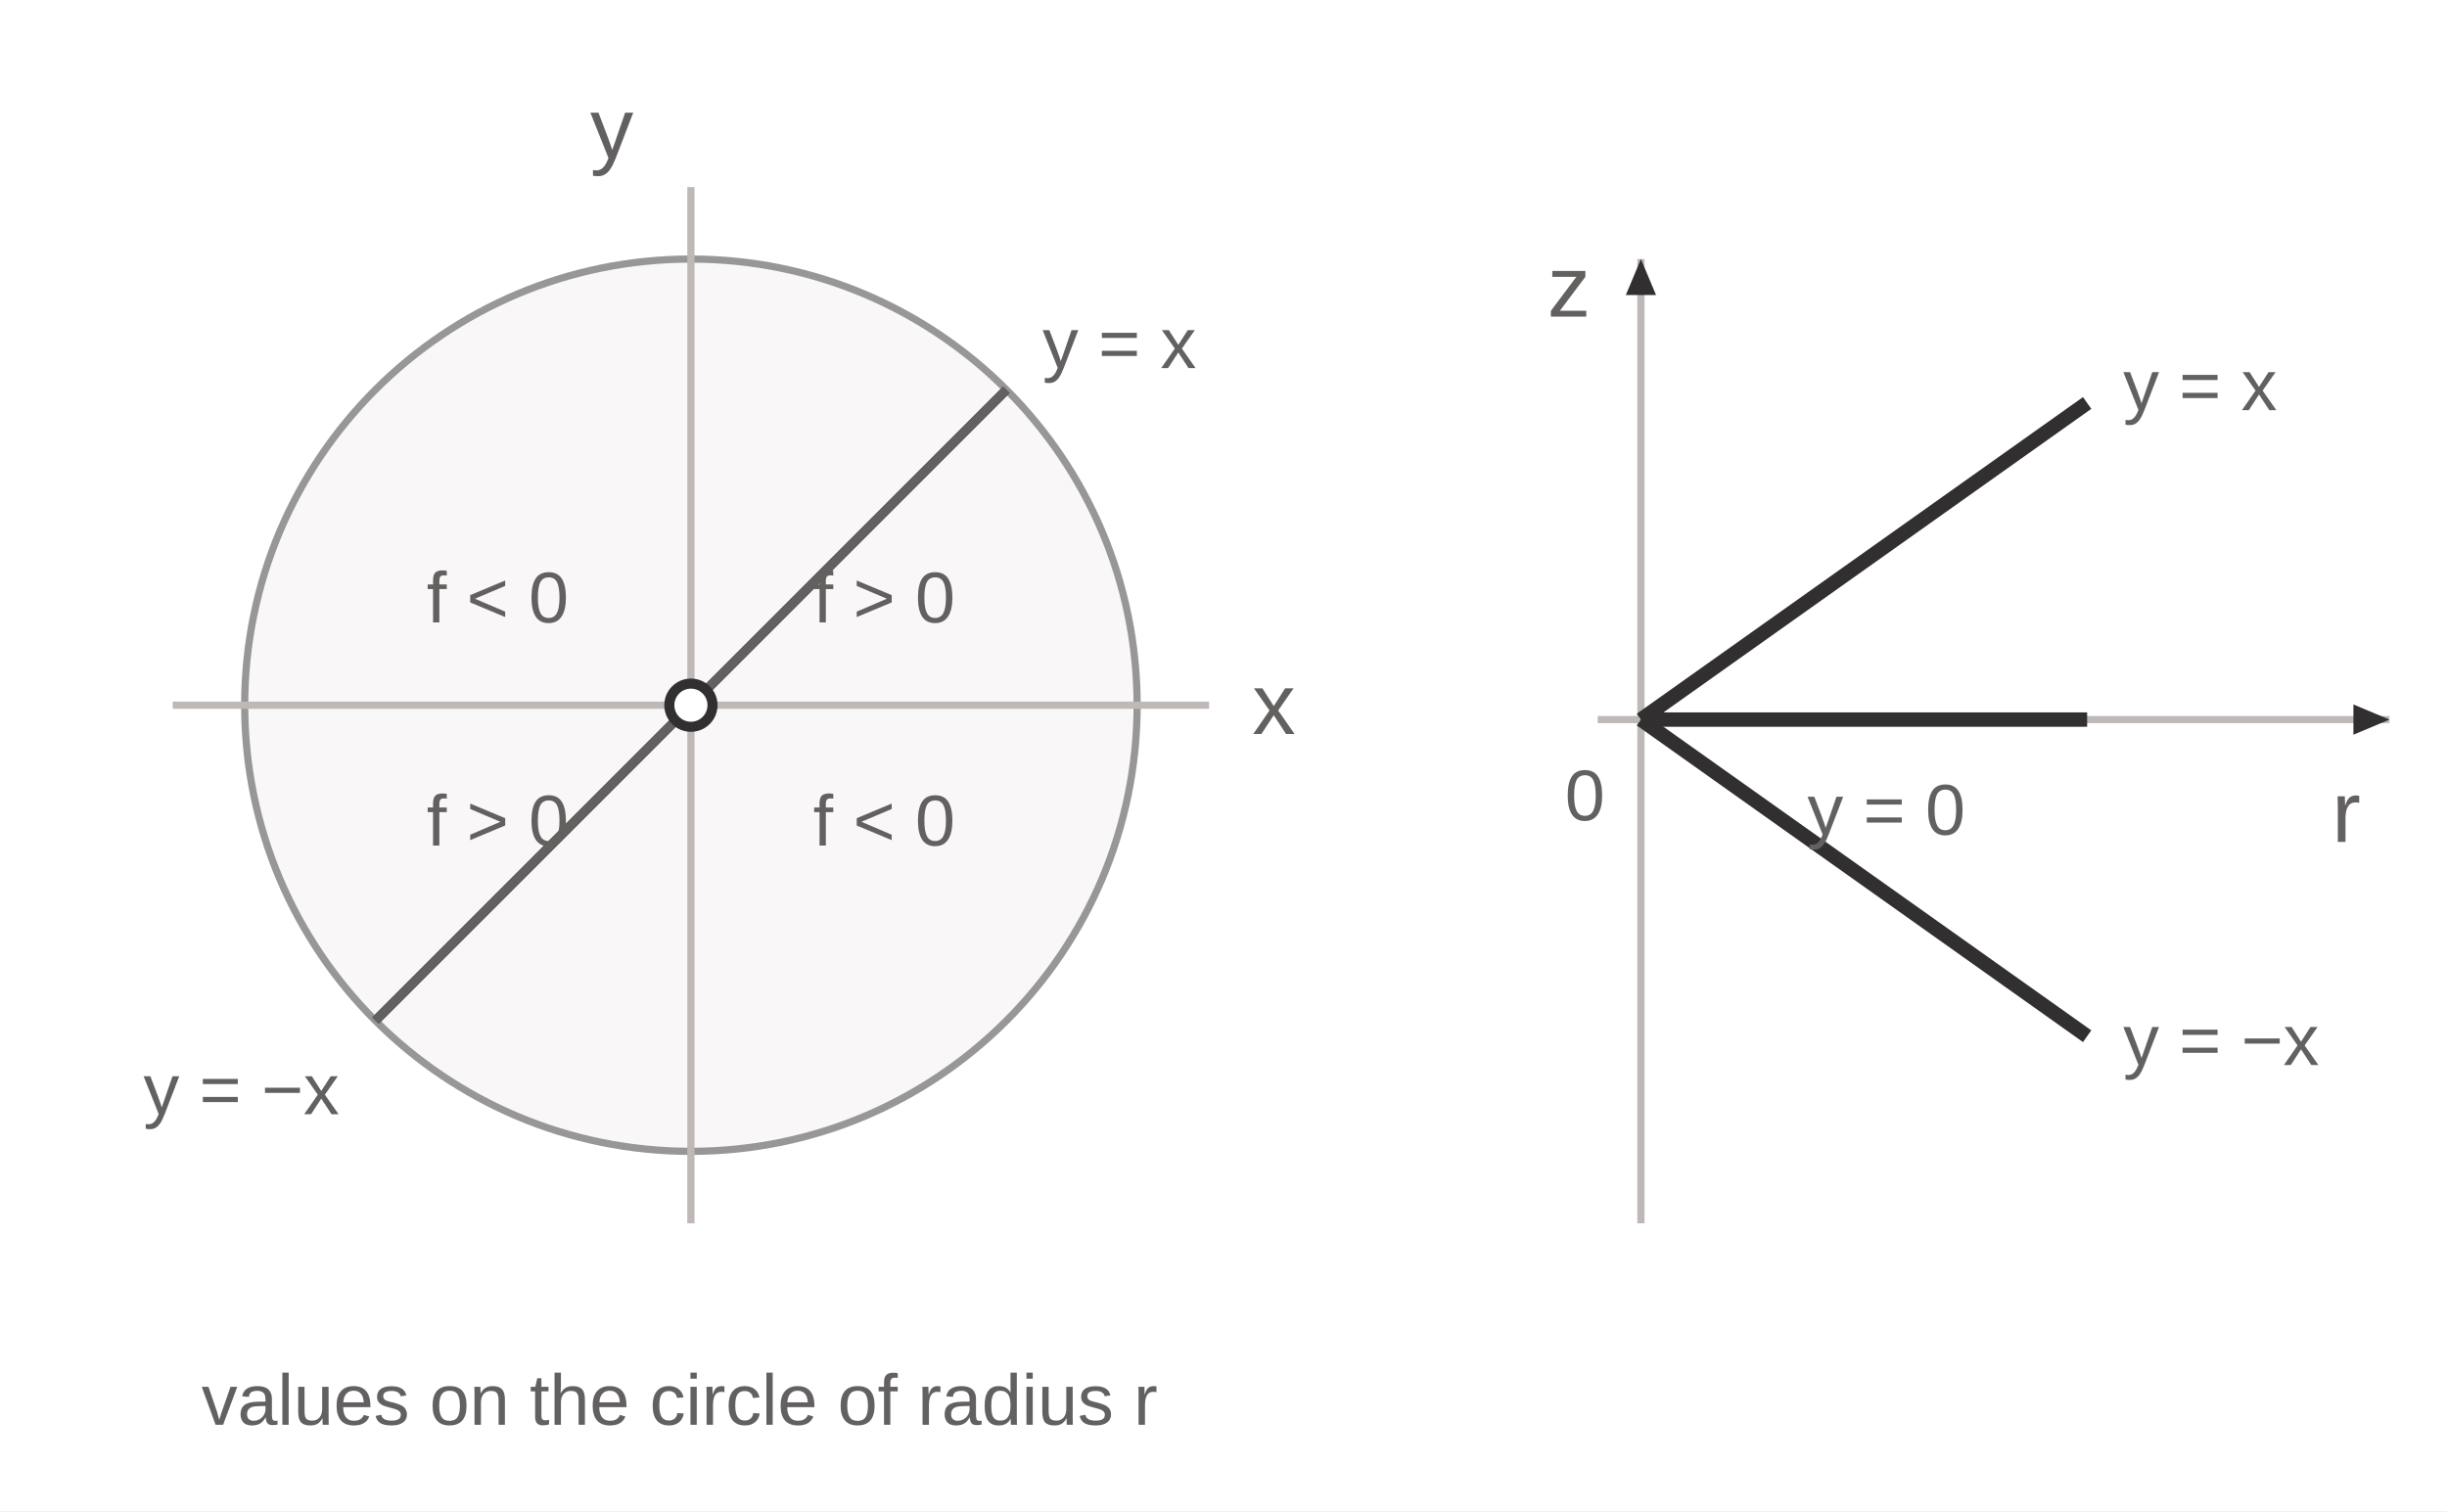
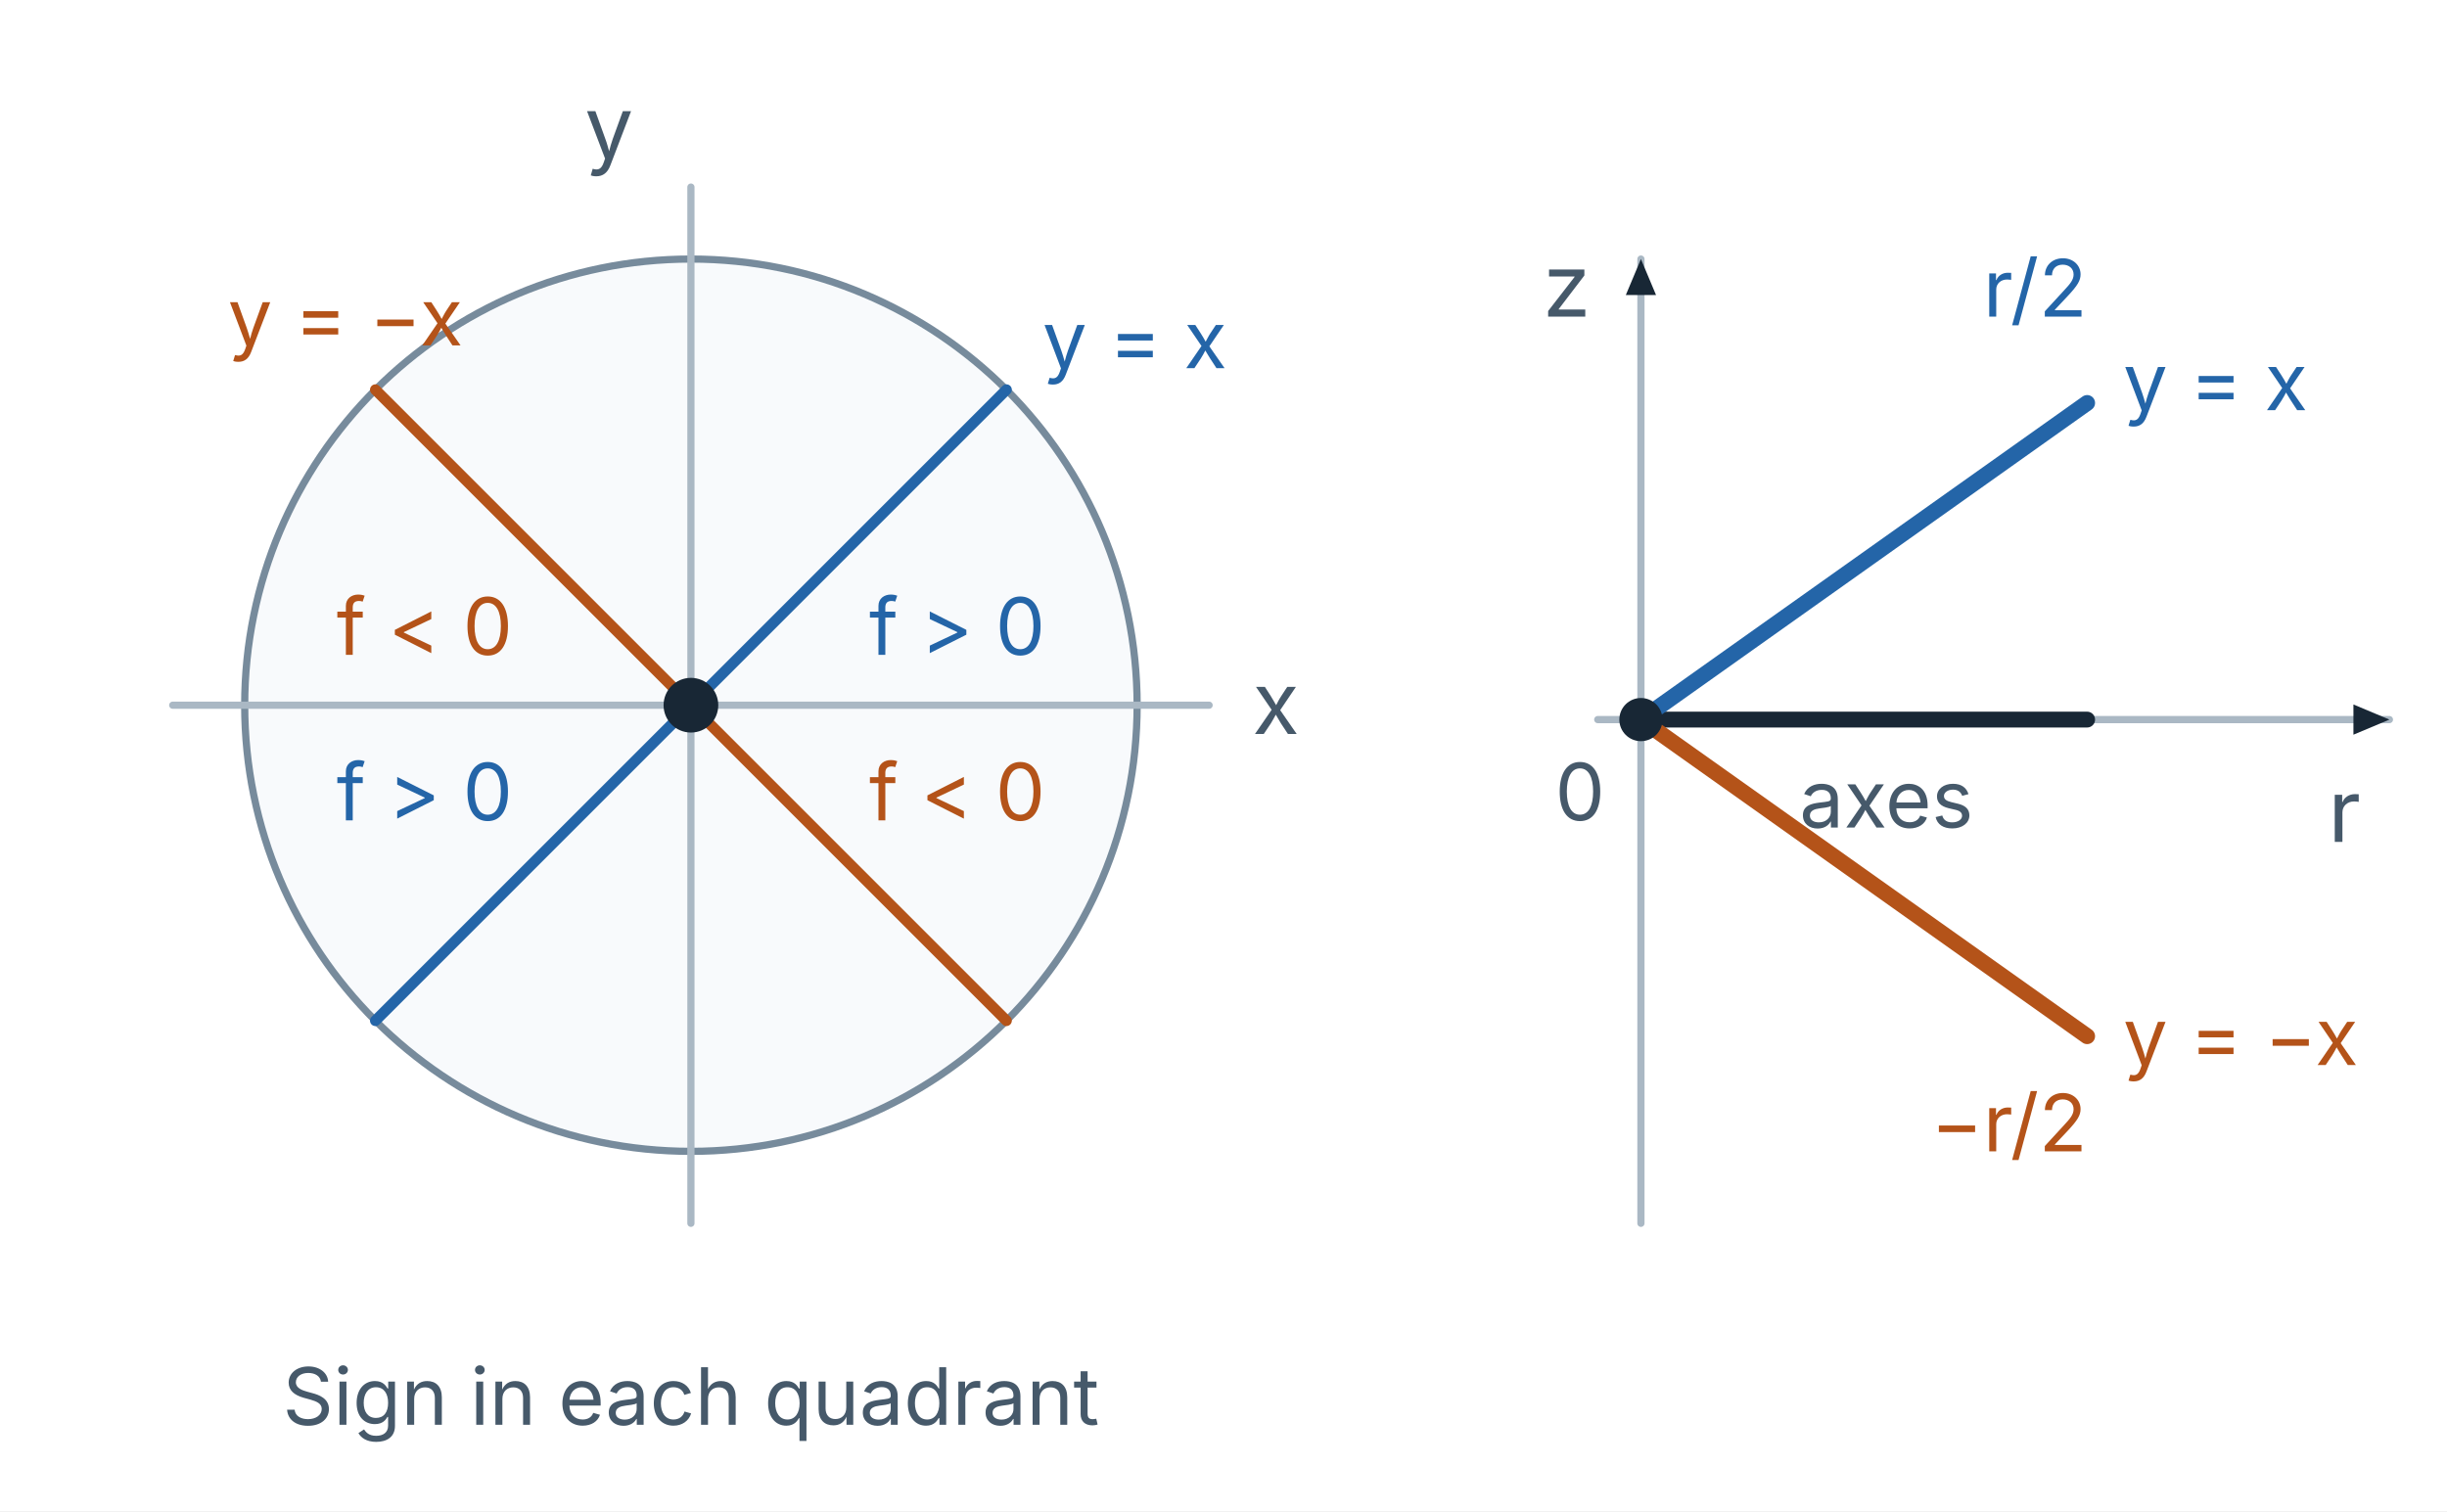
- <svg xmlns="http://www.w3.org/2000/svg" width="340" height="210" viewBox="0 0 340 210" role="img" aria-labelledby="fig-title fig-desc" font-family="Geist, Arial, sans-serif">
+ <svg xmlns="http://www.w3.org/2000/svg" width="680" height="420" viewBox="0 0 340 210" role="img" aria-labelledby="fig-title fig-desc" font-family="Geist, Inter, Arial, sans-serif" stroke-linejoin="round" stroke-linecap="round" shape-rendering="geometricPrecision" text-rendering="optimizeLegibility">
  <rect width="340" height="210" fill="#FFFFFF" />
-   <circle cx="96" cy="98" r="62" fill="#E9E3E2" fill-opacity="0.30" stroke="#979797" stroke-width="1" />
-   <line x1="24" y1="98" x2="168" y2="98" stroke="#BEB8B7" stroke-width="1" />
-   <line x1="96" y1="26" x2="96" y2="170" stroke="#BEB8B7" stroke-width="1" />
-   <line x1="52.16" y1="141.84" x2="139.84" y2="54.16" stroke="#636060" stroke-width="1.3" />
-   <line x1="139.84" y1="54.16" x2="52.16" y2="141.84" stroke="#636060" stroke-width="1.3" />
-   <text x="174" y="102" font-size="12" fill="#636060">x</text>
-   <text x="88" y="22" font-size="12" fill="#636060" text-anchor="end">y</text>
-   <text x="122.85" y="86.5" font-size="10" fill="#636060" text-anchor="middle">f &gt; 0</text>
-   <text x="69.15" y="86.5" font-size="10" fill="#636060" text-anchor="middle">f &lt; 0</text>
-   <text x="122.85" y="117.5" font-size="10" fill="#636060" text-anchor="middle">f &lt; 0</text>
-   <text x="69.15" y="117.5" font-size="10" fill="#636060" text-anchor="middle">f &gt; 0</text>
-   <text x="144.84" y="51.16" font-size="10" fill="#636060">y = x</text>
-   <text x="47.16" y="154.84" font-size="10" fill="#636060" text-anchor="end">y = −x</text>
-   <circle cx="96" cy="98" r="3" fill="#FFFFFF" stroke="#312F2F" stroke-width="1.4" />
-   <text x="28" y="198" font-size="10" fill="#636060">values on the circle of radius r</text>
-   <line x1="222" y1="100" x2="332" y2="100" stroke="#BEB8B7" stroke-width="1" />
-   <line x1="228" y1="170" x2="228" y2="36" stroke="#BEB8B7" stroke-width="1" />
-   <path d="M 332 100 L 327 102.1 L 327 97.9 Z" fill="#312F2F" stroke="none" />
-   <path d="M 228 36 L 230.1 41 L 225.9 41 Z" fill="#312F2F" stroke="none" />
-   <text x="328" y="117" font-size="12" fill="#636060" text-anchor="end">r</text>
-   <text x="221" y="44" font-size="12" fill="#636060" text-anchor="end">z</text>
-   <line x1="228" y1="100" x2="290" y2="100" stroke="#312F2F" stroke-width="2" />
-   <line x1="228" y1="100" x2="290" y2="56" stroke="#312F2F" stroke-width="2" />
-   <line x1="228" y1="100" x2="290" y2="144" stroke="#312F2F" stroke-width="2" />
-   <text x="295" y="57" font-size="10" fill="#636060">y = x</text>
-   <text x="295" y="148" font-size="10" fill="#636060">y = −x</text>
-   <text x="262.1" y="116" font-size="10" fill="#636060" text-anchor="middle">y = 0</text>
-   <text x="223" y="114" font-size="10" fill="#636060" text-anchor="end">0</text>
+   <circle cx="96" cy="98" r="62" fill="#E8EFF5" fill-opacity="0.30" stroke="#778B9C" stroke-width="1" />
+   <line x1="24" y1="98" x2="168" y2="98" stroke="#AAB8C4" stroke-width="1" />
+   <line x1="96" y1="26" x2="96" y2="170" stroke="#AAB8C4" stroke-width="1" />
+   <line x1="52.16" y1="141.84" x2="139.84" y2="54.16" stroke="#2465A8" stroke-width="1.5" />
+   <line x1="52.16" y1="54.16" x2="139.84" y2="141.84" stroke="#B45319" stroke-width="1.5" />
+   <text x="174" y="102" font-size="12" fill="#46596A">x</text>
+   <text x="88" y="22" font-size="12" fill="#46596A" text-anchor="end">y</text>
+   <text x="133" y="91" font-size="11" fill="#2465A8" text-anchor="middle">f &gt; 0</text>
+   <text x="59" y="91" font-size="11" fill="#B45319" text-anchor="middle">f &lt; 0</text>
+   <text x="133" y="114" font-size="11" fill="#B45319" text-anchor="middle">f &lt; 0</text>
+   <text x="59" y="114" font-size="11" fill="#2465A8" text-anchor="middle">f &gt; 0</text>
+   <text x="144.84" y="51.16" font-size="11" fill="#2465A8">y = x</text>
+   <text x="48" y="48" font-size="11" fill="#B45319" text-anchor="middle">y = −x</text>
+   <circle cx="96" cy="98" r="3" fill="#182735" stroke="#182735" stroke-width="1.6" />
+   <text x="96" y="198" font-size="11" fill="#46596A" text-anchor="middle">Sign in each quadrant</text>
+   <line x1="222" y1="100" x2="332" y2="100" stroke="#AAB8C4" stroke-width="1" />
+   <line x1="228" y1="170" x2="228" y2="36" stroke="#AAB8C4" stroke-width="1" />
+   <path d="M 332 100 L 327 102.1 L 327 97.9 Z" fill="#182735" stroke="none" />
+   <path d="M 228 36 L 230.1 41 L 225.9 41 Z" fill="#182735" stroke="none" />
+   <text x="328" y="117" font-size="12" fill="#46596A" text-anchor="end">r</text>
+   <text x="221" y="44" font-size="12" fill="#46596A" text-anchor="end">z</text>
+   <line x1="228" y1="100" x2="290" y2="100" stroke="#182735" stroke-width="2.2" />
+   <line x1="228" y1="100" x2="290" y2="56" stroke="#2465A8" stroke-width="2.2" />
+   <line x1="228" y1="100" x2="290" y2="144" stroke="#B45319" stroke-width="2.2" />
+   <text x="295" y="57" font-size="11" fill="#2465A8">y = x</text>
+   <text x="295" y="148" font-size="11" fill="#B45319">y = −x</text>
+   <text x="262.1" y="115" font-size="11" fill="#46596A" text-anchor="middle">axes</text>
+   <text x="223" y="114" font-size="11" fill="#46596A" text-anchor="end">0</text>
+   <circle cx="228" cy="100" r="3" fill="#182735" />
+   <text x="290" y="44" font-size="11" fill="#2465A8" text-anchor="end">r/2</text>
+   <text x="290" y="160" font-size="11" fill="#B45319" text-anchor="end">−r/2</text>
</svg>
